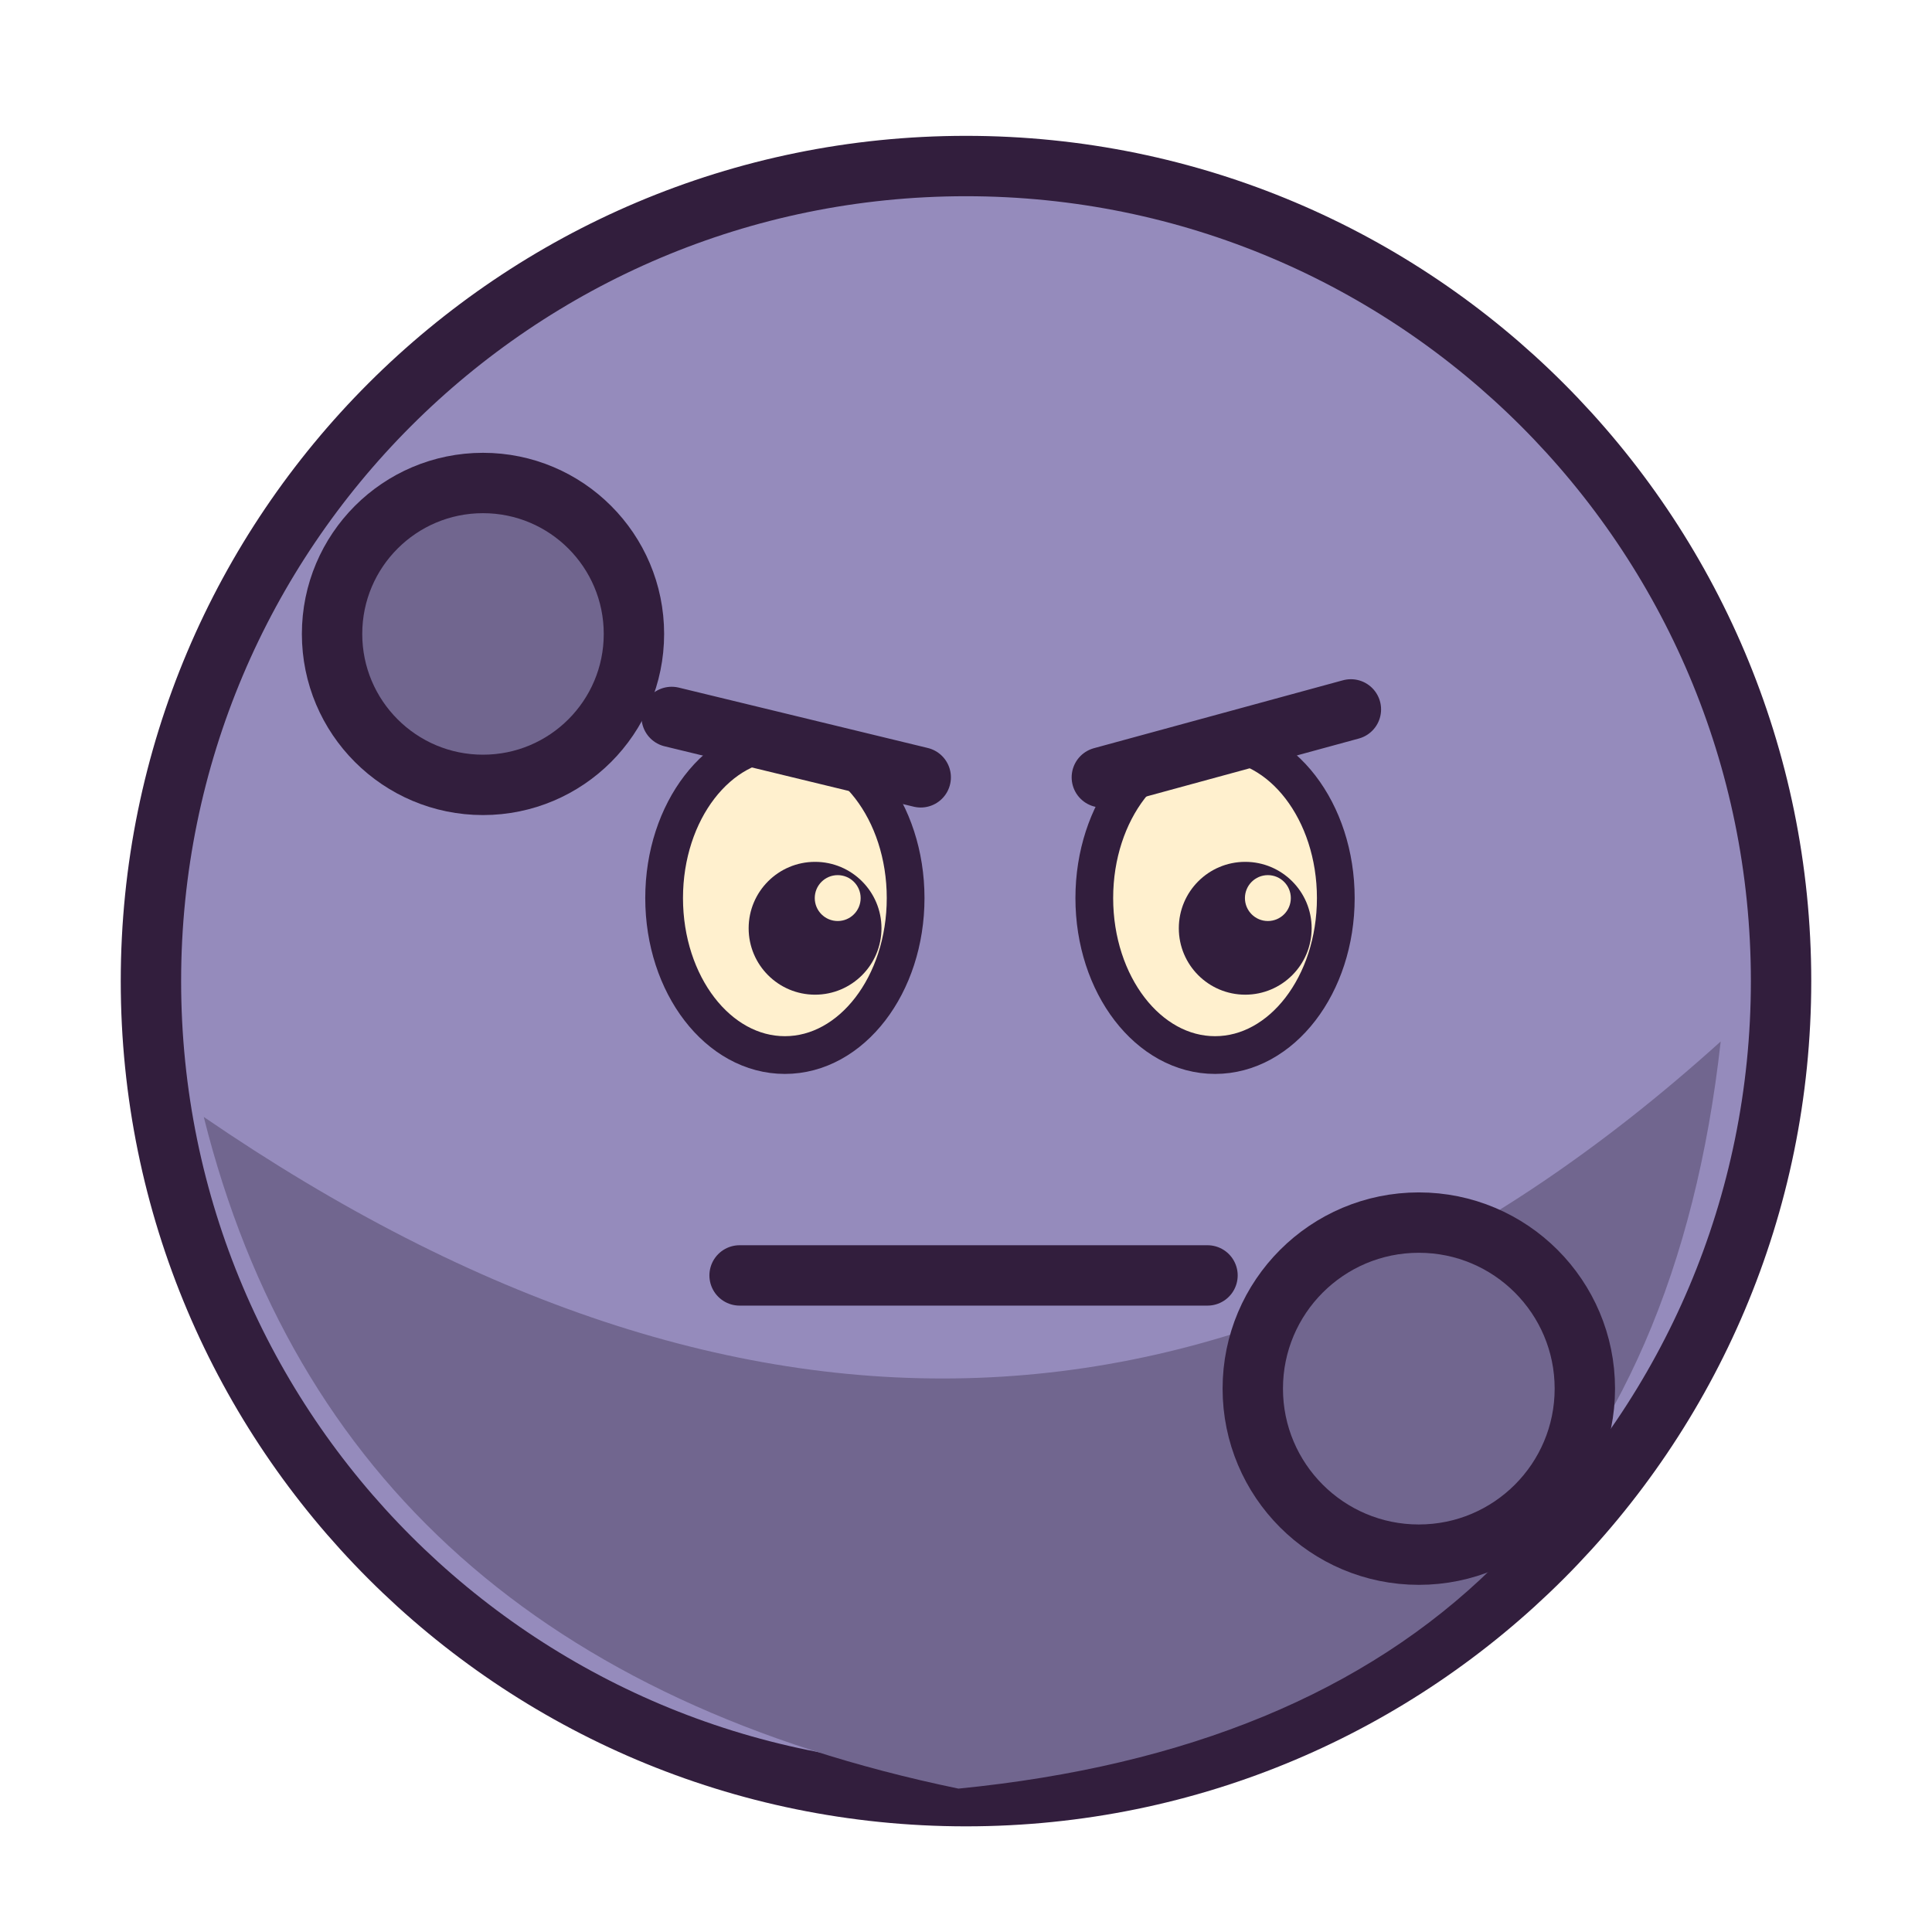
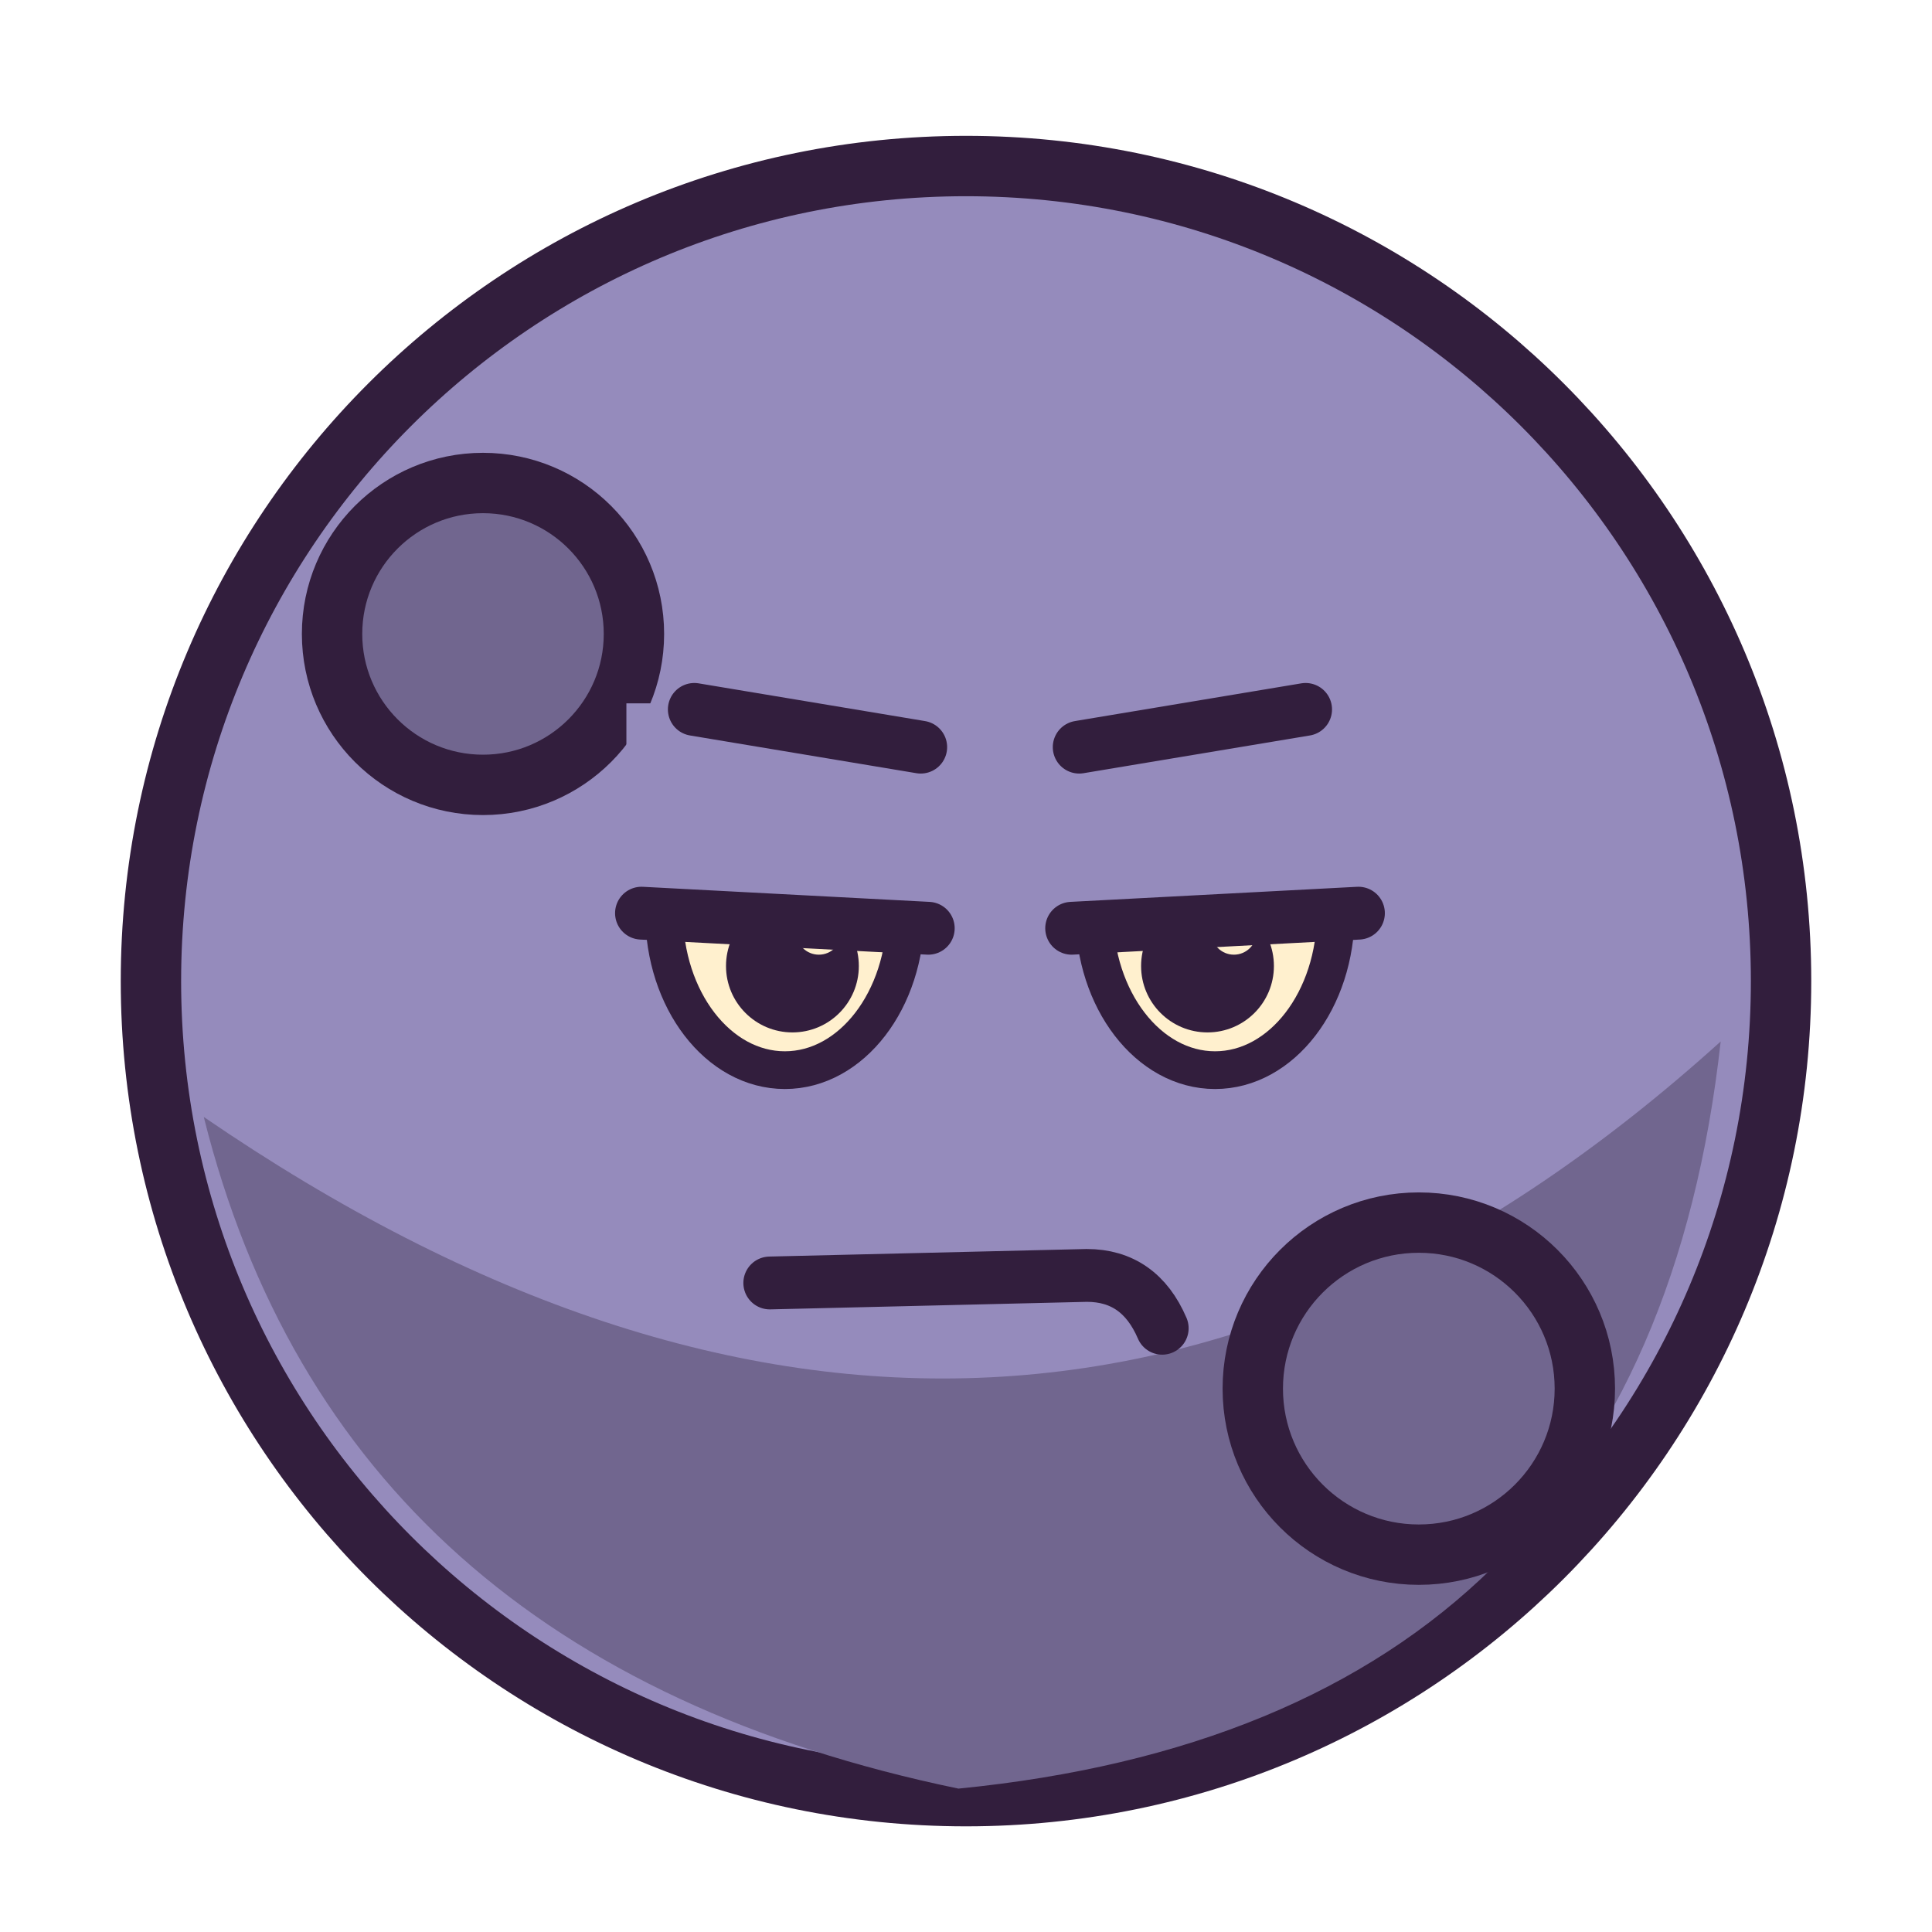
<svg xmlns="http://www.w3.org/2000/svg" width="256" height="256" viewBox="0 0 256 256">
  <g stroke="#321E3D" stroke-width="8" stroke-linecap="round" stroke-linejoin="round">
    <circle cx="128" cy="130" r="108" fill="#958BBC" />
    <path d="M 27 148 Q 135 222 228 138 Q 218 228 127 237 Q 45 220 27 148" fill="#71668F" stroke="none" />
    <circle cx="64" cy="84" r="20" fill="#71668F" />
    <circle cx="188" cy="184" r="22" fill="#71668F" />
-     <ellipse cx="104" cy="119" rx="16" ry="20.8" fill="#FFF0CE" stroke-width="5" />
-     <circle cx="108" cy="123" r="8.8" fill="#321E3D" stroke="none" />
-     <circle cx="111" cy="119" r="3.04" fill="#FFF0CE" stroke="none" />
-     <ellipse cx="161" cy="119" rx="16" ry="20.8" fill="#FFF0CE" stroke-width="5" />
-     <circle cx="165" cy="123" r="8.8" fill="#321E3D" stroke="none" />
-     <circle cx="168" cy="119" r="3.04" fill="#FFF0CE" stroke="none" />
-     <path d="M 89 95 L 122 103 M 146 103 L 179 94" fill="none" />
-     <path d="M 98 169 L 160 169" fill="none" />
+     <ellipse cx="104" cy="121" rx="16" ry="20.8" fill="#FFF0CE" stroke-width="5" />
+     <circle cx="105" cy="128" r="8.8" fill="#321E3D" stroke="none" />
+     <circle cx="108.5" cy="123.5" r="3.0" fill="#FFF0CE" stroke="none" />
+     <path d="M 83 93.2 L 125 93.2 L 125 124 L 83 122 Z" fill="#958BBC" stroke="none" />
+     <path d="M 85 121 L 123 123" fill="none" stroke-width="7" />
+     <ellipse cx="161" cy="121" rx="16" ry="20.8" fill="#FFF0CE" stroke-width="5" />
+     <circle cx="160" cy="128" r="8.8" fill="#321E3D" stroke="none" />
+     <circle cx="163.5" cy="123.5" r="3.0" fill="#FFF0CE" stroke="none" />
+     <path d="M 140 93.2 L 182 93.2 L 182 122 L 140 124 Z" fill="#958BBC" stroke="none" />
+     <path d="M 142 123 L 180 121" fill="none" stroke-width="7" />
+     <path d="M 92 94 Q 107.0 96.5 122 99" fill="none" stroke-width="7" />
+     <path d="M 143 99 Q 158.0 96.5 173 94" fill="none" stroke-width="7" />
+     <path d="M 102 170 L 144 169 Q 151 169 154 176" fill="none" stroke-width="7" />
  </g>
</svg>
